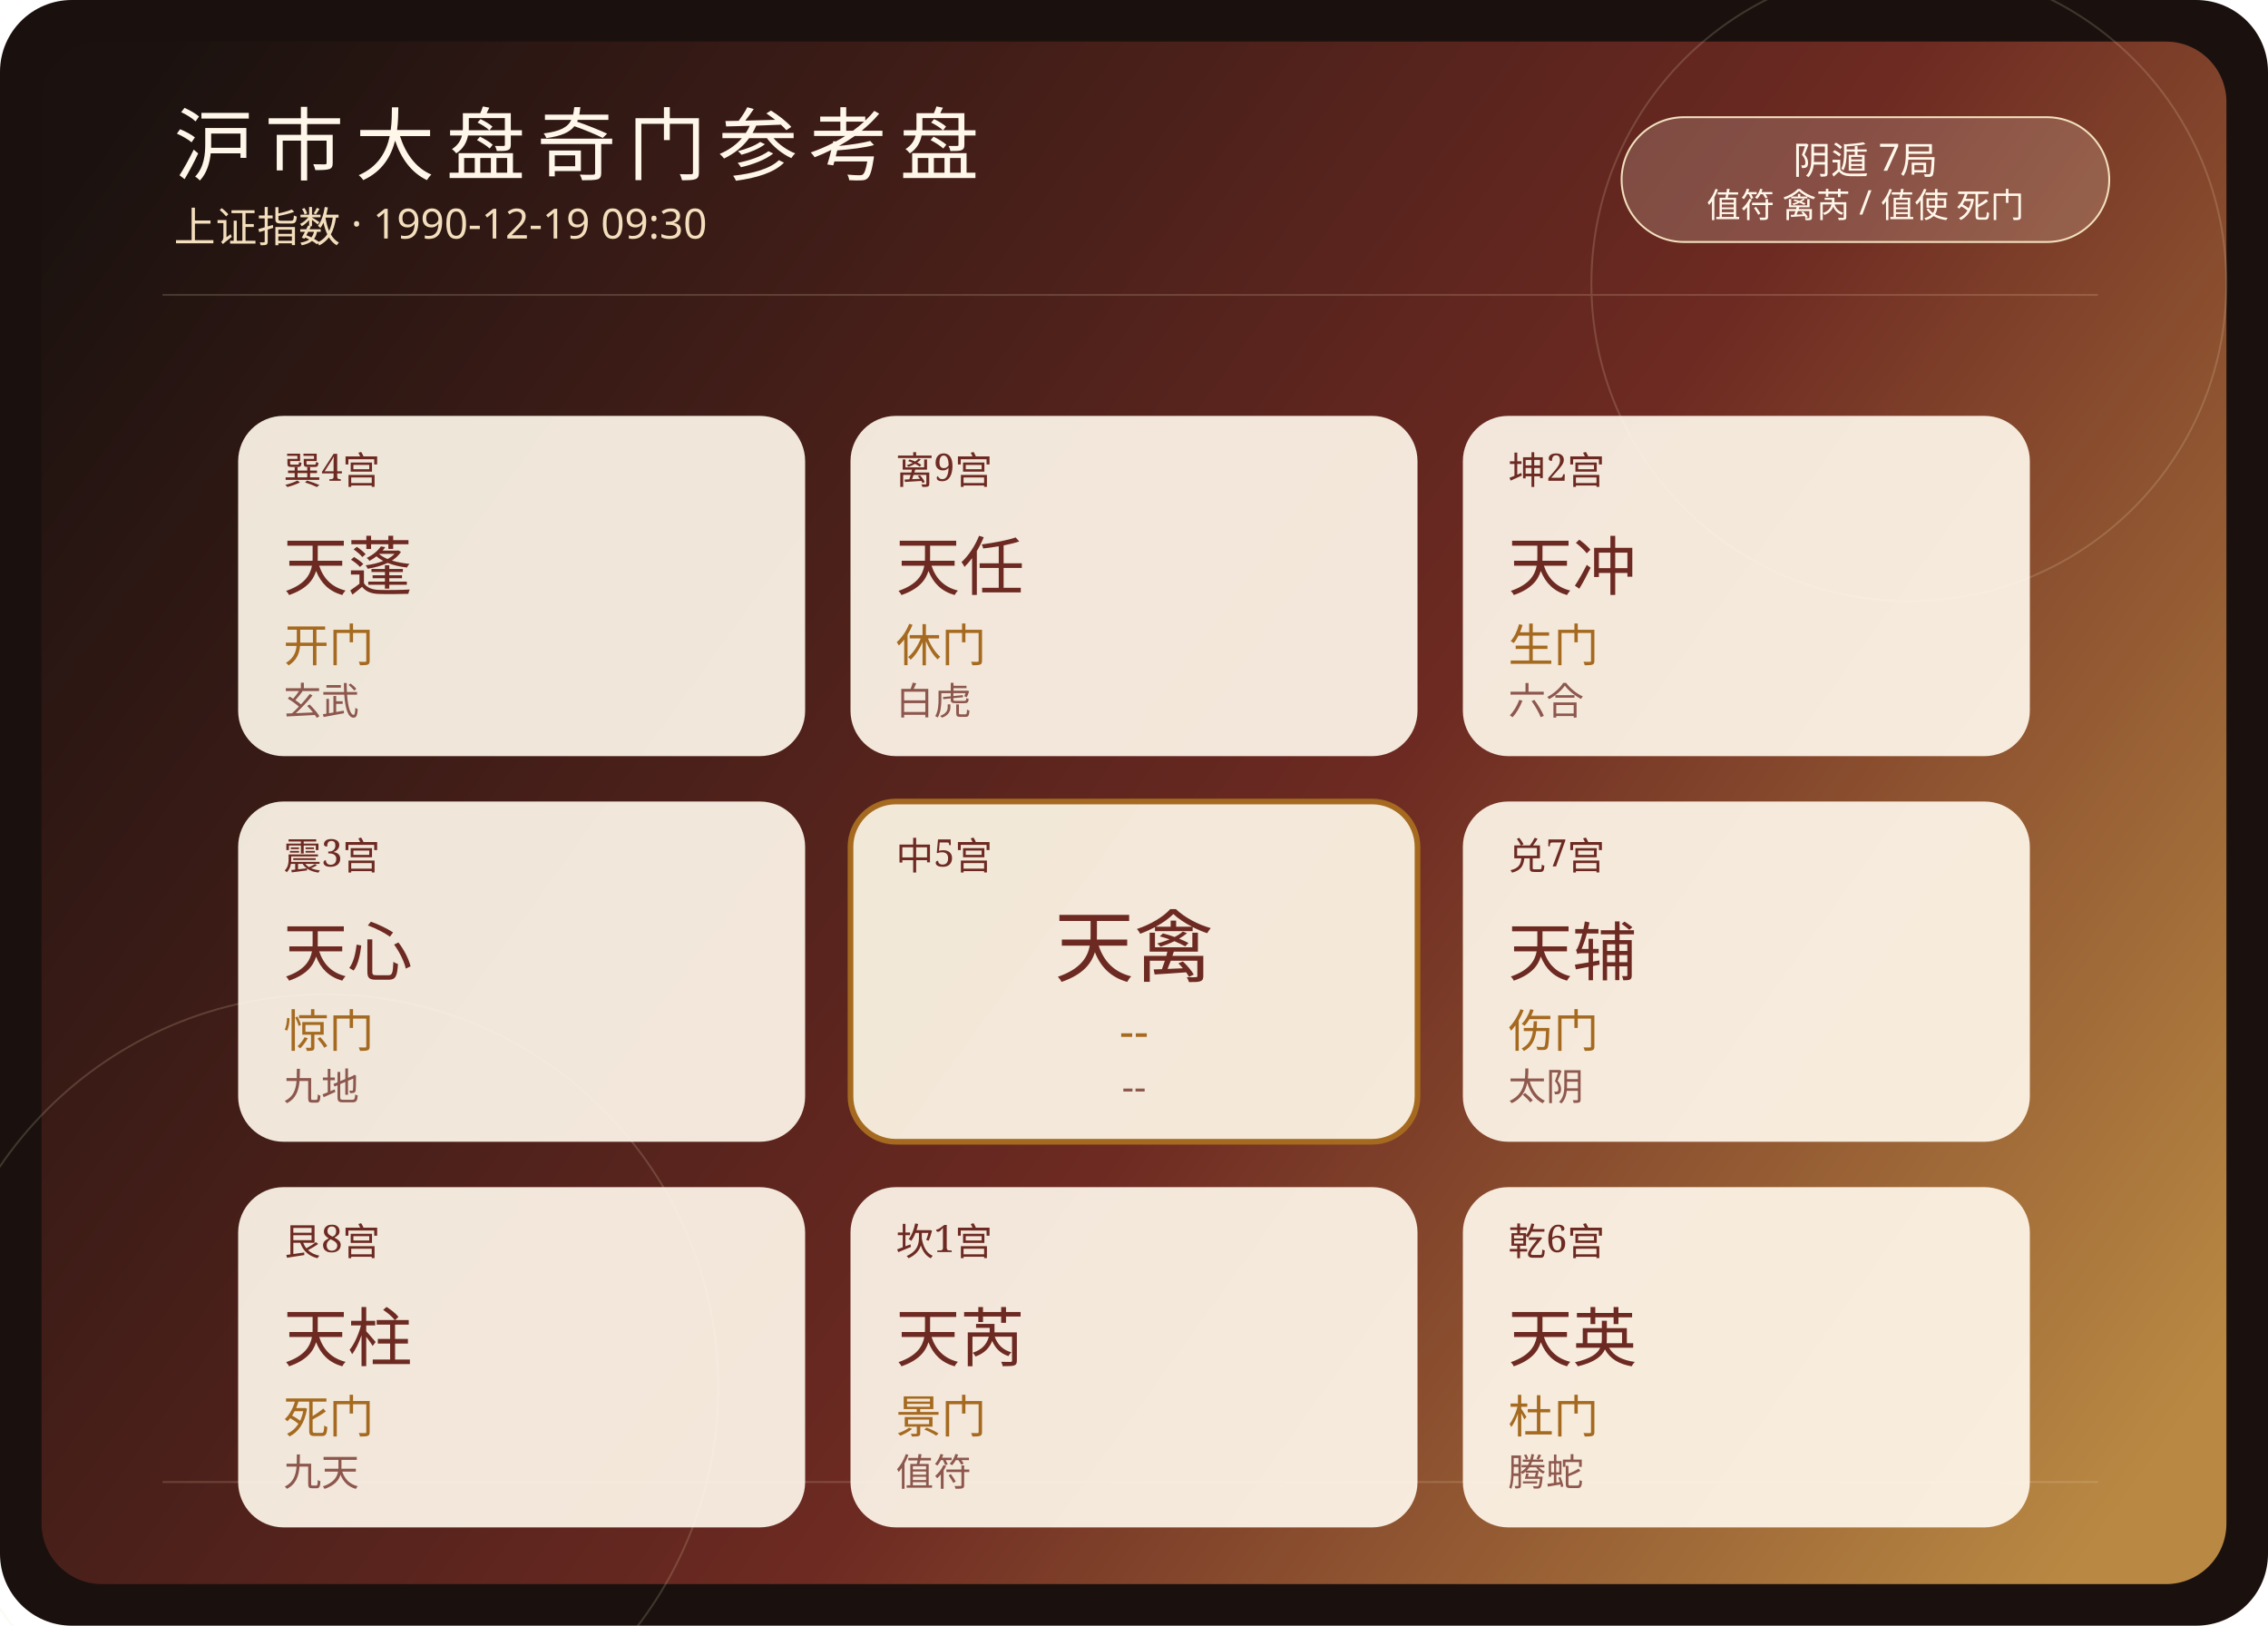
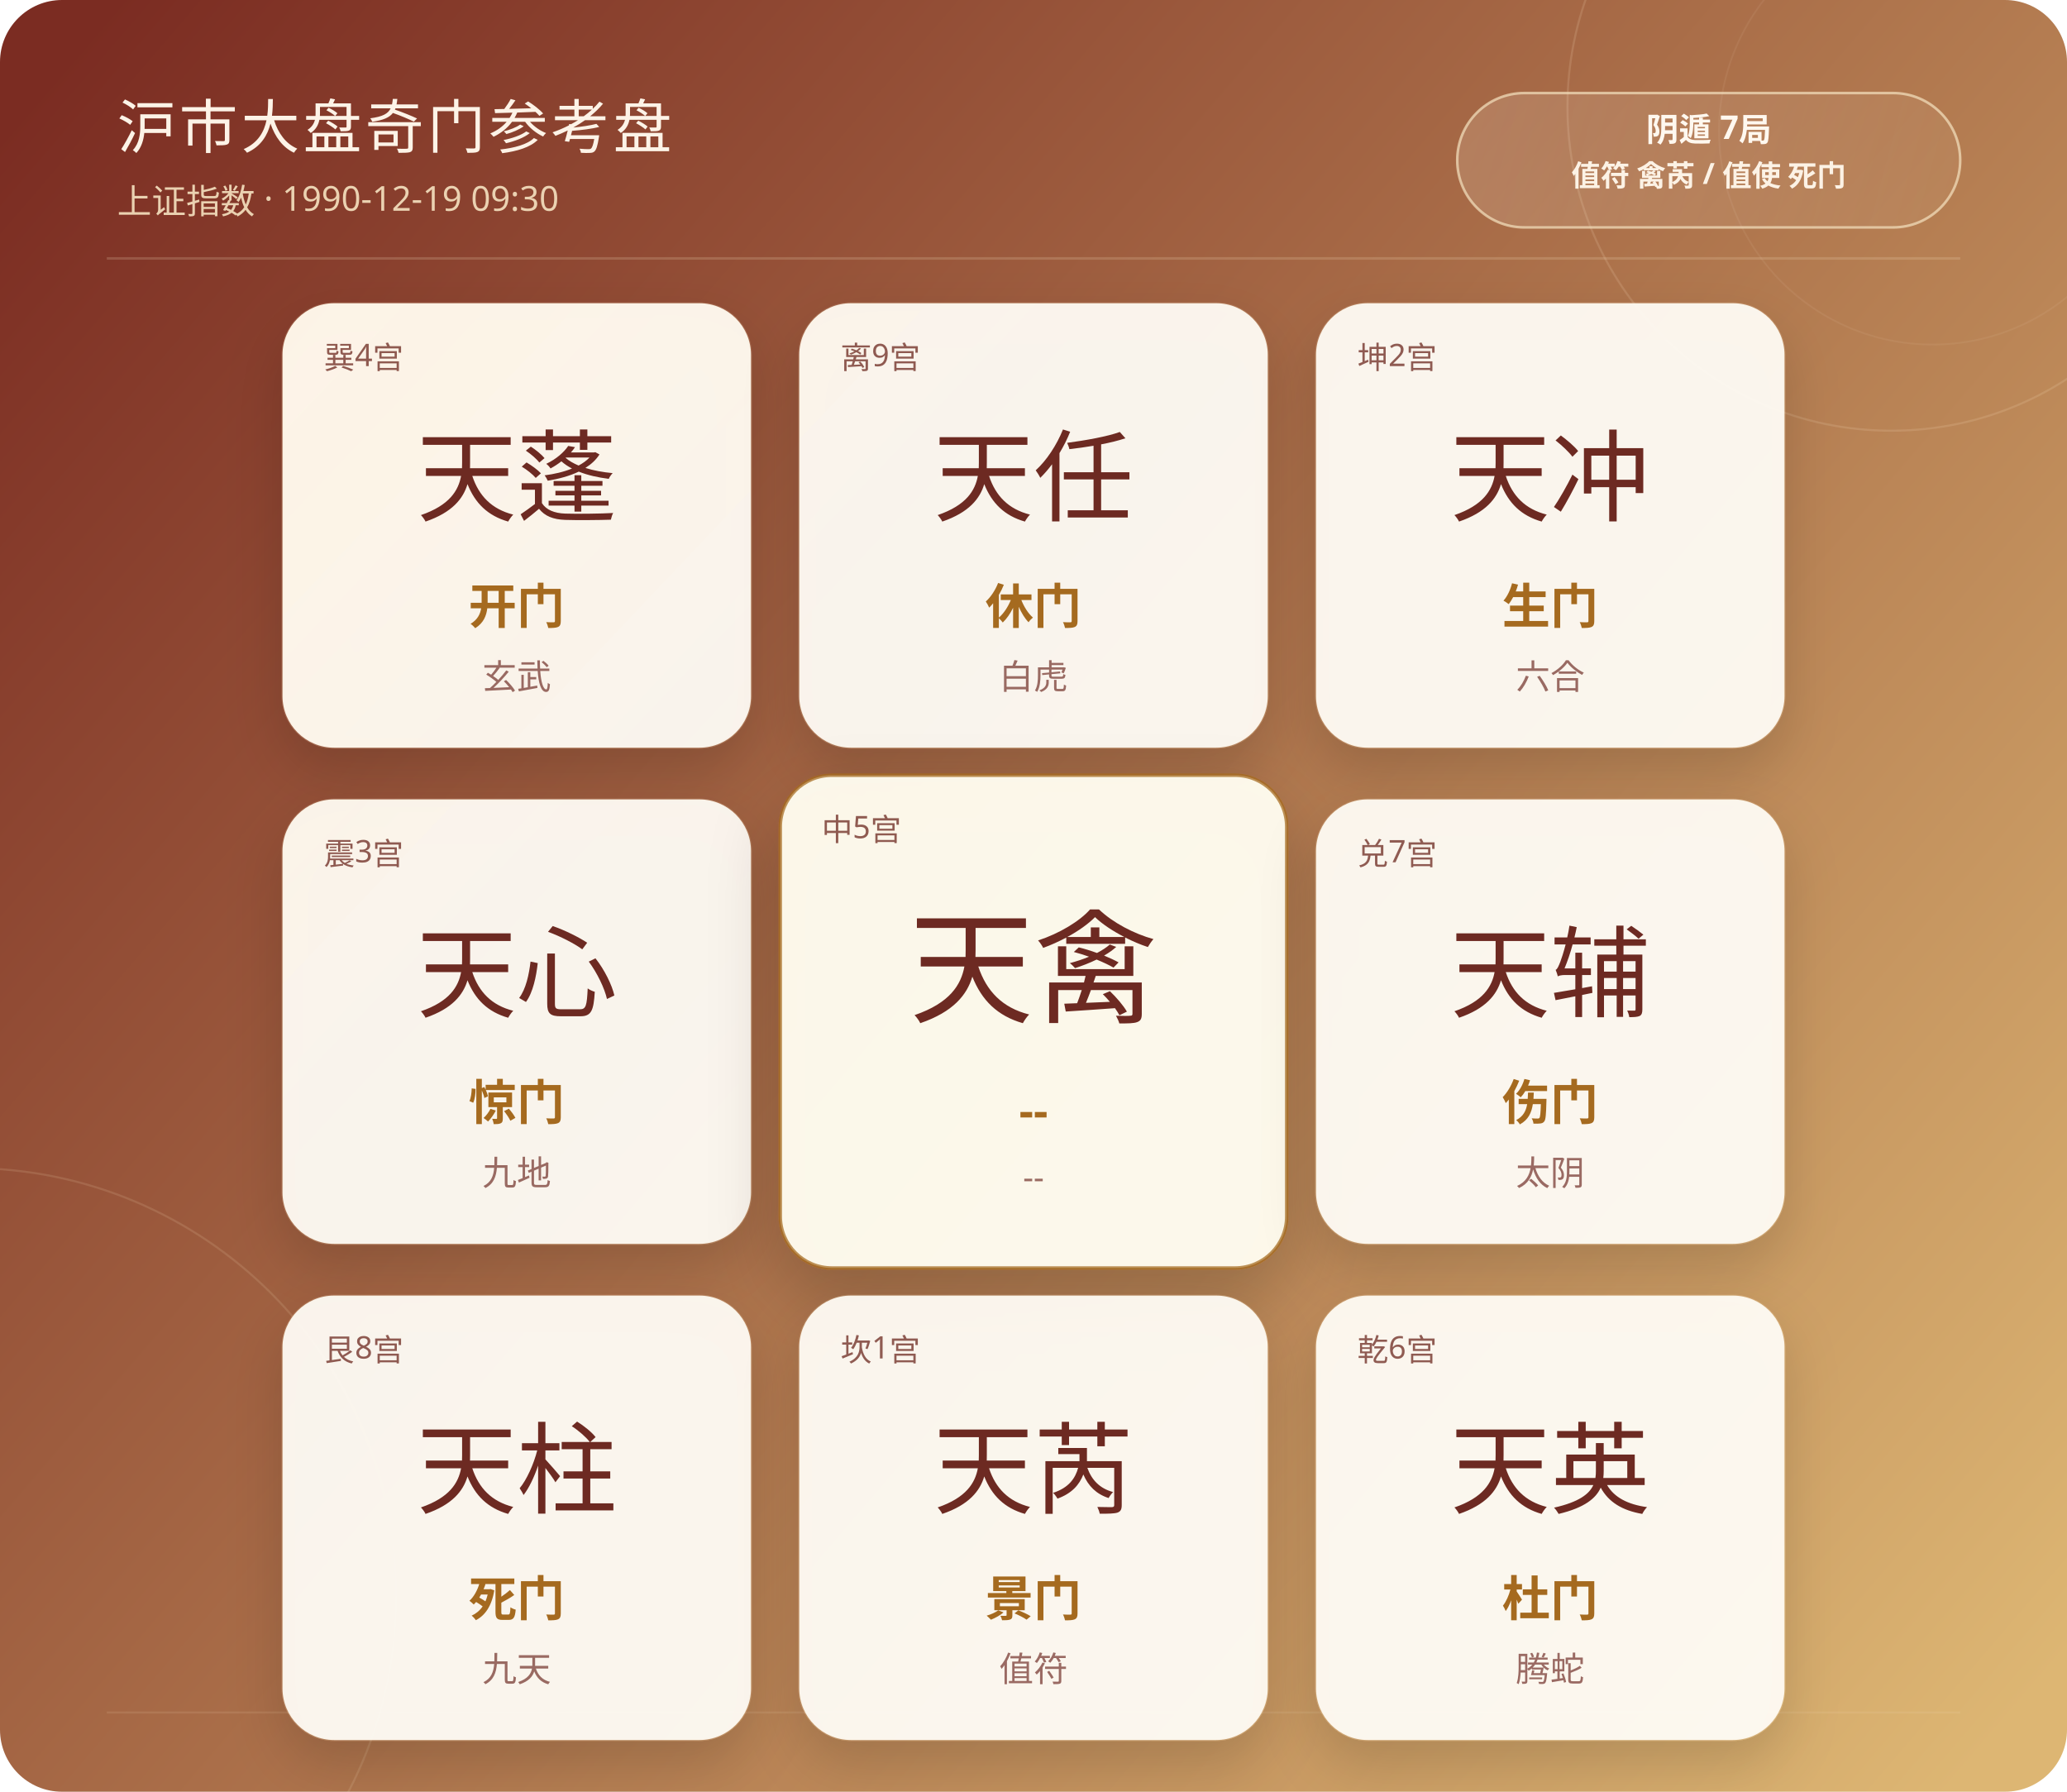
- <svg xmlns="http://www.w3.org/2000/svg" width="1200" height="860" viewBox="0 0 1200 860" fill="none">
+ <svg xmlns="http://www.w3.org/2000/svg" width="1200" height="1040" viewBox="0 0 1200 1040" fill="none">
  <defs>
-     <linearGradient id="bg-sh" x1="72" y1="52" x2="1116" y2="808" gradientUnits="userSpaceOnUse">
-       <stop stop-color="#1b120f" />
-       <stop offset="0.58" stop-color="#6d2a22" />
-       <stop offset="1" stop-color="#b98943" />
+     <linearGradient id="bg-sh" x1="36" y1="36" x2="1164" y2="1004" gradientUnits="userSpaceOnUse">
+       <stop stop-color="#7b2c22" />
+       <stop offset="1" stop-color="#ddb673" />
    </linearGradient>
+     <linearGradient id="badge-sh" x1="846" y1="54" x2="1138" y2="132" gradientUnits="userSpaceOnUse">
+       <stop stop-color="#fff5e4" stop-opacity="0.16" />
+       <stop offset="1" stop-color="#fff5e4" stop-opacity="0.05" />
+     </linearGradient>
+     <linearGradient id="panel-sh" x1="164" y1="176" x2="436" y2="434" gradientUnits="userSpaceOnUse">
+       <stop stop-color="#fff7ea" stop-opacity="0.98" />
+       <stop offset="1" stop-color="#fffdf7" stop-opacity="0.94" />
+     </linearGradient>
+     <linearGradient id="panel-center-sh" x1="164" y1="176" x2="458" y2="462" gradientUnits="userSpaceOnUse">
+       <stop stop-color="#fff8e8" stop-opacity="0.99" />
+       <stop offset="1" stop-color="#fffdf1" stop-opacity="0.96" />
+     </linearGradient>
+     <filter id="panel-shadow-sh" x="-20%" y="-20%" width="160%" height="180%">
+       <feDropShadow dx="0" dy="14" stdDeviation="16" flood-color="#120a08" flood-opacity="0.16" />
+     </filter>
+     <filter id="panel-center-shadow-sh" x="-20%" y="-20%" width="160%" height="190%">
+       <feDropShadow dx="0" dy="18" stdDeviation="20" flood-color="#120a08" flood-opacity="0.2" />
+     </filter>
  </defs>
-   <rect width="1200" height="860" rx="38" fill="#1a110e" />
-   <rect x="22" y="22" width="1156" height="816" rx="32" fill="url(#bg-sh)" />
-   <g opacity="0.18" stroke="#f3dfbd">
-     <circle cx="1010" cy="150" r="168" />
-     <circle cx="172" cy="734" r="208" />
-     <path d="M86 156H1110" />
-     <path d="M86 784H1110" />
-   </g>
-   <text x="92" y="92" fill="#fff7ea" font-size="42" font-family="Songti SC, STSong, serif" letter-spacing="6">沪市大盘奇门参考盘</text>
-   <text x="92" y="128" fill="#f3dfbd" font-size="22" font-family="PingFang SC, Microsoft YaHei, sans-serif">上证指数 · 1990-12-19 09:30</text>
-   <rect x="858" y="62" width="258" height="66" rx="33" fill="#fff5e4" fill-opacity="0.18" stroke="#f3dfbd" />
-   <text x="987" y="92" fill="#fff7ea" font-size="20" font-family="PingFang SC, Microsoft YaHei, sans-serif" text-anchor="middle">阴遁 7局</text>
-   <text x="987" y="115" fill="#fff7ea" font-size="18" font-family="PingFang SC, Microsoft YaHei, sans-serif" text-anchor="middle">值符 禽芮 / 值使 死门</text>
+   <rect width="1200" height="1040" rx="36" fill="url(#bg-sh)" />
+   <circle cx="1098" cy="62" r="188" stroke="#f3dfbd" stroke-opacity="0.16" stroke-width="1.2" />
+   <circle cx="1122" cy="76" r="124" stroke="#f3dfbd" stroke-opacity="0.08" stroke-width="1" />
+   <circle cx="-18" cy="926" r="248" stroke="#f3dfbd" stroke-opacity="0.14" stroke-width="1.2" />
+   <line x1="62" y1="150" x2="1138" y2="150" stroke="#f3dfbd" stroke-opacity="0.2" stroke-width="1.5" />
+   <line x1="62" y1="994" x2="1138" y2="994" stroke="#f3dfbd" stroke-opacity="0.12" stroke-width="1.2" />
+   <text x="68" y="86" fill="#fff6ea" fill-opacity="0.98" font-size="34" font-family="Songti SC, STSong, serif" letter-spacing="2">沪市大盘奇门参考盘</text>
+   <text x="68" y="124" fill="#f3dfbd" fill-opacity="0.92" font-size="20" font-family="PingFang SC, Microsoft YaHei, sans-serif">上证指数 · 1990-12-19 09:30</text>
+   <rect x="846" y="54" width="292" height="78" rx="39" fill="url(#badge-sh)" stroke="#f3dfbd" stroke-opacity="0.72" stroke-width="1.5" />
+   <text x="992" y="82" fill="#fff8ef" font-size="19" font-family="PingFang SC, Microsoft YaHei, sans-serif" font-weight="600" text-anchor="middle">阴遁 7局</text>
+   <text x="992" y="108" fill="#fff6ea" fill-opacity="0.96" font-size="17" font-family="PingFang SC, Microsoft YaHei, sans-serif" font-weight="600" text-anchor="middle">值符 禽芮 / 值使 死门</text>
  <g>
-     <rect x="126" y="220" width="300" height="180" rx="24" fill="#fff7ea" fill-opacity="0.92" stroke="transparent" stroke-width="0" />
-     <text x="150" y="256" fill="#6d2a22" font-size="20" font-family="Songti SC, STSong, serif">巽4宫</text>
-     <text x="150" y="312" fill="#6d2a22" font-size="34" font-family="Songti SC, STSong, serif">天蓬</text>
-     <text x="150" y="350" fill="#a56a1f" font-size="24" font-family="PingFang SC, Microsoft YaHei, sans-serif">开门</text>
-     <text x="150" y="378" fill="#6d2a22" fill-opacity="0.76" font-size="20" font-family="PingFang SC, Microsoft YaHei, sans-serif">玄武</text>
+     <rect x="164" y="176" width="272" height="258" rx="30" fill="url(#panel-sh)" stroke="#f3dfbd" stroke-opacity="0.14" stroke-width="1" filter="url(#panel-shadow-sh)" />
+     <text x="188" y="214" fill="#6d2a22" fill-opacity="0.76" font-size="18" font-family="PingFang SC, Microsoft YaHei, sans-serif">巽4宫</text>
+     <text x="300" y="298" fill="#6d2a22" font-size="58" font-family="Songti SC, STSong, serif" text-anchor="middle">天蓬</text>
+     <text x="300" y="362" fill="#a56a1f" font-size="28" font-family="PingFang SC, Microsoft YaHei, sans-serif" font-weight="600" text-anchor="middle">开门</text>
+     <text x="300" y="400" fill="#6d2a22" fill-opacity="0.68" font-size="20" font-family="PingFang SC, Microsoft YaHei, sans-serif" text-anchor="middle">玄武</text>
  </g>
  <g>
-     <rect x="450" y="220" width="300" height="180" rx="24" fill="#fff7ea" fill-opacity="0.92" stroke="transparent" stroke-width="0" />
-     <text x="474" y="256" fill="#6d2a22" font-size="20" font-family="Songti SC, STSong, serif">离9宫</text>
-     <text x="474" y="312" fill="#6d2a22" font-size="34" font-family="Songti SC, STSong, serif">天任</text>
-     <text x="474" y="350" fill="#a56a1f" font-size="24" font-family="PingFang SC, Microsoft YaHei, sans-serif">休门</text>
-     <text x="474" y="378" fill="#6d2a22" fill-opacity="0.76" font-size="20" font-family="PingFang SC, Microsoft YaHei, sans-serif">白虎</text>
+     <rect x="464" y="176" width="272" height="258" rx="30" fill="url(#panel-sh)" stroke="#f3dfbd" stroke-opacity="0.14" stroke-width="1" filter="url(#panel-shadow-sh)" />
+     <text x="488" y="214" fill="#6d2a22" fill-opacity="0.76" font-size="18" font-family="PingFang SC, Microsoft YaHei, sans-serif">离9宫</text>
+     <text x="600" y="298" fill="#6d2a22" font-size="58" font-family="Songti SC, STSong, serif" text-anchor="middle">天任</text>
+     <text x="600" y="362" fill="#a56a1f" font-size="28" font-family="PingFang SC, Microsoft YaHei, sans-serif" font-weight="600" text-anchor="middle">休门</text>
+     <text x="600" y="400" fill="#6d2a22" fill-opacity="0.68" font-size="20" font-family="PingFang SC, Microsoft YaHei, sans-serif" text-anchor="middle">白虎</text>
  </g>
  <g>
-     <rect x="774" y="220" width="300" height="180" rx="24" fill="#fff7ea" fill-opacity="0.92" stroke="transparent" stroke-width="0" />
-     <text x="798" y="256" fill="#6d2a22" font-size="20" font-family="Songti SC, STSong, serif">坤2宫</text>
-     <text x="798" y="312" fill="#6d2a22" font-size="34" font-family="Songti SC, STSong, serif">天冲</text>
-     <text x="798" y="350" fill="#a56a1f" font-size="24" font-family="PingFang SC, Microsoft YaHei, sans-serif">生门</text>
-     <text x="798" y="378" fill="#6d2a22" fill-opacity="0.76" font-size="20" font-family="PingFang SC, Microsoft YaHei, sans-serif">六合</text>
+     <rect x="764" y="176" width="272" height="258" rx="30" fill="url(#panel-sh)" stroke="#f3dfbd" stroke-opacity="0.14" stroke-width="1" filter="url(#panel-shadow-sh)" />
+     <text x="788" y="214" fill="#6d2a22" fill-opacity="0.76" font-size="18" font-family="PingFang SC, Microsoft YaHei, sans-serif">坤2宫</text>
+     <text x="900" y="298" fill="#6d2a22" font-size="58" font-family="Songti SC, STSong, serif" text-anchor="middle">天冲</text>
+     <text x="900" y="362" fill="#a56a1f" font-size="28" font-family="PingFang SC, Microsoft YaHei, sans-serif" font-weight="600" text-anchor="middle">生门</text>
+     <text x="900" y="400" fill="#6d2a22" fill-opacity="0.68" font-size="20" font-family="PingFang SC, Microsoft YaHei, sans-serif" text-anchor="middle">六合</text>
  </g>
  <g>
-     <rect x="126" y="424" width="300" height="180" rx="24" fill="#fff7ea" fill-opacity="0.92" stroke="transparent" stroke-width="0" />
-     <text x="150" y="460" fill="#6d2a22" font-size="20" font-family="Songti SC, STSong, serif">震3宫</text>
-     <text x="150" y="516" fill="#6d2a22" font-size="34" font-family="Songti SC, STSong, serif">天心</text>
-     <text x="150" y="554" fill="#a56a1f" font-size="24" font-family="PingFang SC, Microsoft YaHei, sans-serif">惊门</text>
-     <text x="150" y="582" fill="#6d2a22" fill-opacity="0.76" font-size="20" font-family="PingFang SC, Microsoft YaHei, sans-serif">九地</text>
+     <rect x="164" y="464" width="272" height="258" rx="30" fill="url(#panel-sh)" stroke="#f3dfbd" stroke-opacity="0.14" stroke-width="1" filter="url(#panel-shadow-sh)" />
+     <text x="188" y="502" fill="#6d2a22" fill-opacity="0.76" font-size="18" font-family="PingFang SC, Microsoft YaHei, sans-serif">震3宫</text>
+     <text x="300" y="586" fill="#6d2a22" font-size="58" font-family="Songti SC, STSong, serif" text-anchor="middle">天心</text>
+     <text x="300" y="650" fill="#a56a1f" font-size="28" font-family="PingFang SC, Microsoft YaHei, sans-serif" font-weight="600" text-anchor="middle">惊门</text>
+     <text x="300" y="688" fill="#6d2a22" fill-opacity="0.68" font-size="20" font-family="PingFang SC, Microsoft YaHei, sans-serif" text-anchor="middle">九地</text>
  </g>
  <g>
-     <rect x="450" y="424" width="300" height="180" rx="24" fill="#fff8e8" fill-opacity="0.92" stroke="#a56a1f" stroke-width="3" />
-     <text x="474" y="460" fill="#6d2a22" font-size="20" font-family="Songti SC, STSong, serif">中5宫</text>
-     <text x="600" y="516" fill="#6d2a22" font-size="42" font-family="Songti SC, STSong, serif" text-anchor="middle">天禽</text>
-     <text x="600" y="554" fill="#a56a1f" font-size="24" font-family="PingFang SC, Microsoft YaHei, sans-serif" text-anchor="middle">--</text>
-     <text x="600" y="582" fill="#6d2a22" fill-opacity="0.76" font-size="20" font-family="PingFang SC, Microsoft YaHei, sans-serif" text-anchor="middle">--</text>
+     <rect x="453" y="450" width="294" height="286" rx="30" fill="url(#panel-center-sh)" stroke="#a56a1f" stroke-opacity="0.72" stroke-width="2" filter="url(#panel-center-shadow-sh)" />
+     <text x="477" y="488" fill="#6d2a22" fill-opacity="0.76" font-size="18" font-family="PingFang SC, Microsoft YaHei, sans-serif">中5宫</text>
+     <text x="600" y="588" fill="#6d2a22" font-size="72" font-family="Songti SC, STSong, serif" text-anchor="middle">天禽</text>
+     <text x="600" y="654" fill="#a56a1f" font-size="26" font-family="PingFang SC, Microsoft YaHei, sans-serif" font-weight="600" text-anchor="middle">--</text>
+     <text x="600" y="690" fill="#6d2a22" fill-opacity="0.68" font-size="19" font-family="PingFang SC, Microsoft YaHei, sans-serif" text-anchor="middle">--</text>
  </g>
  <g>
-     <rect x="774" y="424" width="300" height="180" rx="24" fill="#fff7ea" fill-opacity="0.92" stroke="transparent" stroke-width="0" />
-     <text x="798" y="460" fill="#6d2a22" font-size="20" font-family="Songti SC, STSong, serif">兑7宫</text>
-     <text x="798" y="516" fill="#6d2a22" font-size="34" font-family="Songti SC, STSong, serif">天辅</text>
-     <text x="798" y="554" fill="#a56a1f" font-size="24" font-family="PingFang SC, Microsoft YaHei, sans-serif">伤门</text>
-     <text x="798" y="582" fill="#6d2a22" fill-opacity="0.76" font-size="20" font-family="PingFang SC, Microsoft YaHei, sans-serif">太阴</text>
+     <rect x="764" y="464" width="272" height="258" rx="30" fill="url(#panel-sh)" stroke="#f3dfbd" stroke-opacity="0.14" stroke-width="1" filter="url(#panel-shadow-sh)" />
+     <text x="788" y="502" fill="#6d2a22" fill-opacity="0.76" font-size="18" font-family="PingFang SC, Microsoft YaHei, sans-serif">兑7宫</text>
+     <text x="900" y="586" fill="#6d2a22" font-size="58" font-family="Songti SC, STSong, serif" text-anchor="middle">天辅</text>
+     <text x="900" y="650" fill="#a56a1f" font-size="28" font-family="PingFang SC, Microsoft YaHei, sans-serif" font-weight="600" text-anchor="middle">伤门</text>
+     <text x="900" y="688" fill="#6d2a22" fill-opacity="0.68" font-size="20" font-family="PingFang SC, Microsoft YaHei, sans-serif" text-anchor="middle">太阴</text>
  </g>
  <g>
-     <rect x="126" y="628" width="300" height="180" rx="24" fill="#fff7ea" fill-opacity="0.92" stroke="transparent" stroke-width="0" />
-     <text x="150" y="664" fill="#6d2a22" font-size="20" font-family="Songti SC, STSong, serif">艮8宫</text>
-     <text x="150" y="720" fill="#6d2a22" font-size="34" font-family="Songti SC, STSong, serif">天柱</text>
-     <text x="150" y="758" fill="#a56a1f" font-size="24" font-family="PingFang SC, Microsoft YaHei, sans-serif">死门</text>
-     <text x="150" y="786" fill="#6d2a22" fill-opacity="0.76" font-size="20" font-family="PingFang SC, Microsoft YaHei, sans-serif">九天</text>
+     <rect x="164" y="752" width="272" height="258" rx="30" fill="url(#panel-sh)" stroke="#f3dfbd" stroke-opacity="0.14" stroke-width="1" filter="url(#panel-shadow-sh)" />
+     <text x="188" y="790" fill="#6d2a22" fill-opacity="0.76" font-size="18" font-family="PingFang SC, Microsoft YaHei, sans-serif">艮8宫</text>
+     <text x="300" y="874" fill="#6d2a22" font-size="58" font-family="Songti SC, STSong, serif" text-anchor="middle">天柱</text>
+     <text x="300" y="938" fill="#a56a1f" font-size="28" font-family="PingFang SC, Microsoft YaHei, sans-serif" font-weight="600" text-anchor="middle">死门</text>
+     <text x="300" y="976" fill="#6d2a22" fill-opacity="0.68" font-size="20" font-family="PingFang SC, Microsoft YaHei, sans-serif" text-anchor="middle">九天</text>
  </g>
  <g>
-     <rect x="450" y="628" width="300" height="180" rx="24" fill="#fff7ea" fill-opacity="0.92" stroke="transparent" stroke-width="0" />
-     <text x="474" y="664" fill="#6d2a22" font-size="20" font-family="Songti SC, STSong, serif">坎1宫</text>
-     <text x="474" y="720" fill="#6d2a22" font-size="34" font-family="Songti SC, STSong, serif">天芮</text>
-     <text x="474" y="758" fill="#a56a1f" font-size="24" font-family="PingFang SC, Microsoft YaHei, sans-serif">景门</text>
-     <text x="474" y="786" fill="#6d2a22" fill-opacity="0.76" font-size="20" font-family="PingFang SC, Microsoft YaHei, sans-serif">值符</text>
+     <rect x="464" y="752" width="272" height="258" rx="30" fill="url(#panel-sh)" stroke="#f3dfbd" stroke-opacity="0.14" stroke-width="1" filter="url(#panel-shadow-sh)" />
+     <text x="488" y="790" fill="#6d2a22" fill-opacity="0.76" font-size="18" font-family="PingFang SC, Microsoft YaHei, sans-serif">坎1宫</text>
+     <text x="600" y="874" fill="#6d2a22" font-size="58" font-family="Songti SC, STSong, serif" text-anchor="middle">天芮</text>
+     <text x="600" y="938" fill="#a56a1f" font-size="28" font-family="PingFang SC, Microsoft YaHei, sans-serif" font-weight="600" text-anchor="middle">景门</text>
+     <text x="600" y="976" fill="#6d2a22" fill-opacity="0.68" font-size="20" font-family="PingFang SC, Microsoft YaHei, sans-serif" text-anchor="middle">值符</text>
  </g>
  <g>
-     <rect x="774" y="628" width="300" height="180" rx="24" fill="#fff7ea" fill-opacity="0.92" stroke="transparent" stroke-width="0" />
-     <text x="798" y="664" fill="#6d2a22" font-size="20" font-family="Songti SC, STSong, serif">乾6宫</text>
-     <text x="798" y="720" fill="#6d2a22" font-size="34" font-family="Songti SC, STSong, serif">天英</text>
-     <text x="798" y="758" fill="#a56a1f" font-size="24" font-family="PingFang SC, Microsoft YaHei, sans-serif">杜门</text>
-     <text x="798" y="786" fill="#6d2a22" fill-opacity="0.76" font-size="20" font-family="PingFang SC, Microsoft YaHei, sans-serif">腾蛇</text>
+     <rect x="764" y="752" width="272" height="258" rx="30" fill="url(#panel-sh)" stroke="#f3dfbd" stroke-opacity="0.14" stroke-width="1" filter="url(#panel-shadow-sh)" />
+     <text x="788" y="790" fill="#6d2a22" fill-opacity="0.76" font-size="18" font-family="PingFang SC, Microsoft YaHei, sans-serif">乾6宫</text>
+     <text x="900" y="874" fill="#6d2a22" font-size="58" font-family="Songti SC, STSong, serif" text-anchor="middle">天英</text>
+     <text x="900" y="938" fill="#a56a1f" font-size="28" font-family="PingFang SC, Microsoft YaHei, sans-serif" font-weight="600" text-anchor="middle">杜门</text>
+     <text x="900" y="976" fill="#6d2a22" fill-opacity="0.68" font-size="20" font-family="PingFang SC, Microsoft YaHei, sans-serif" text-anchor="middle">腾蛇</text>
  </g>
</svg>
